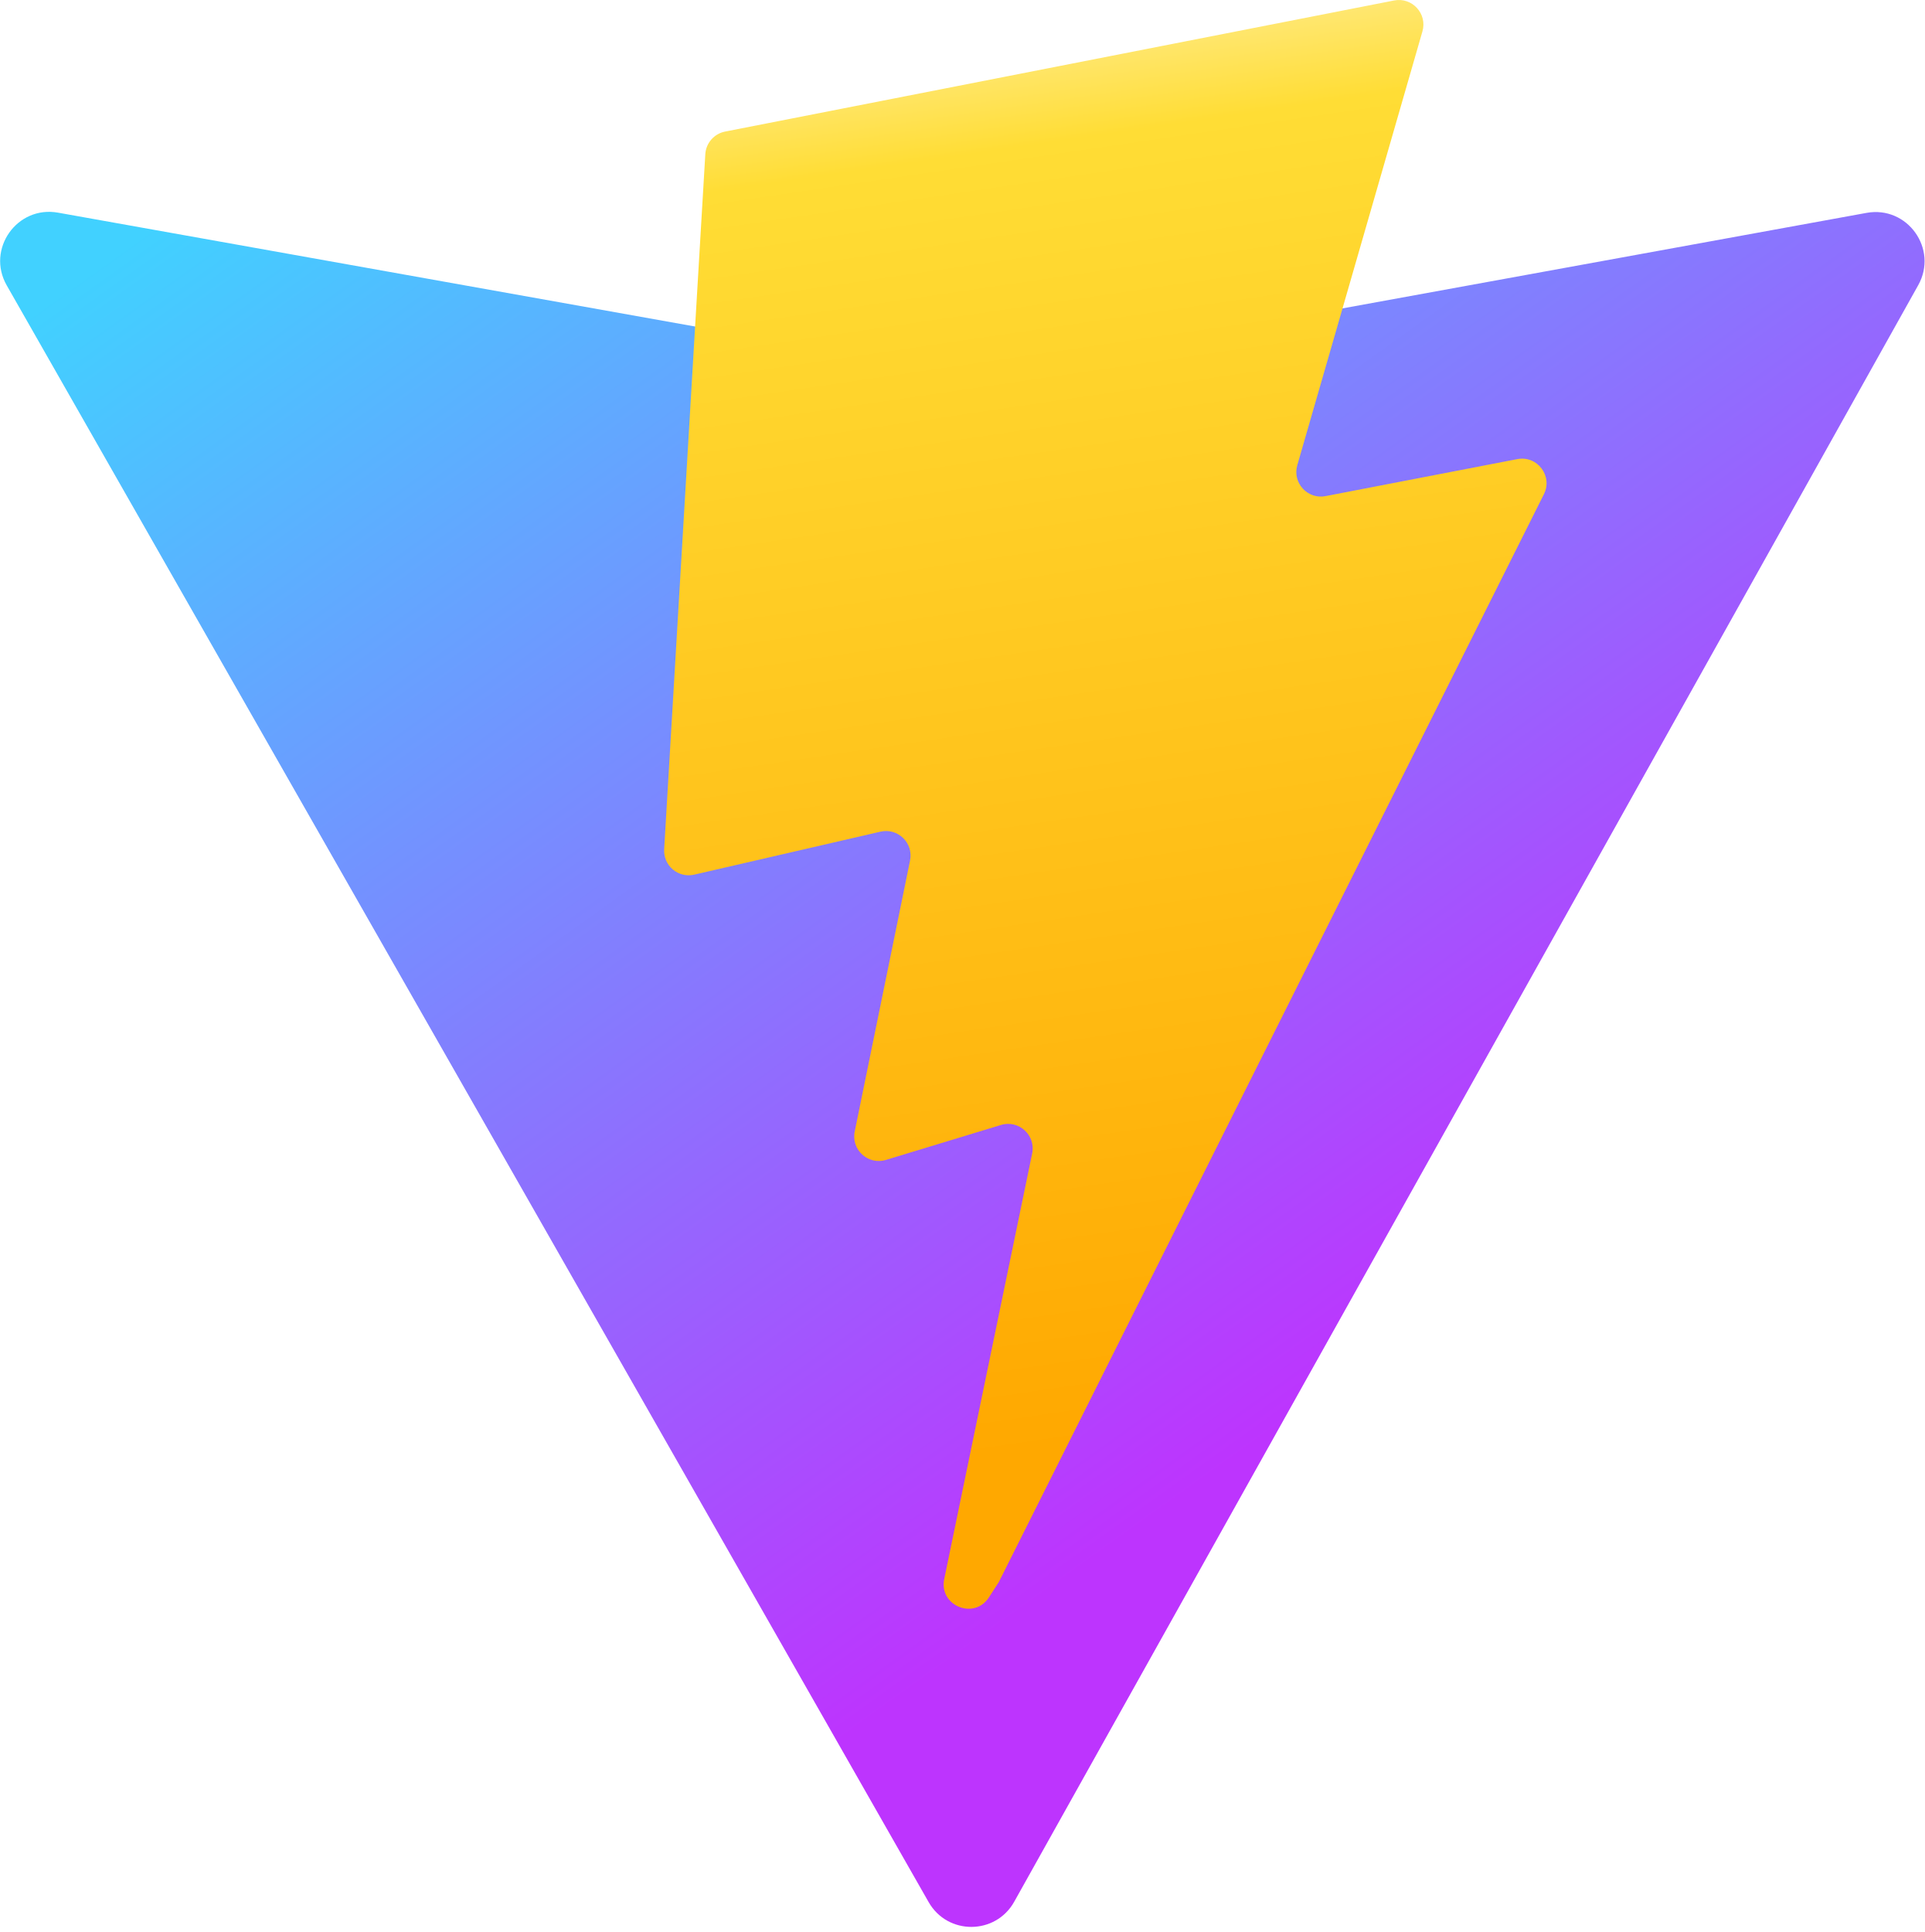
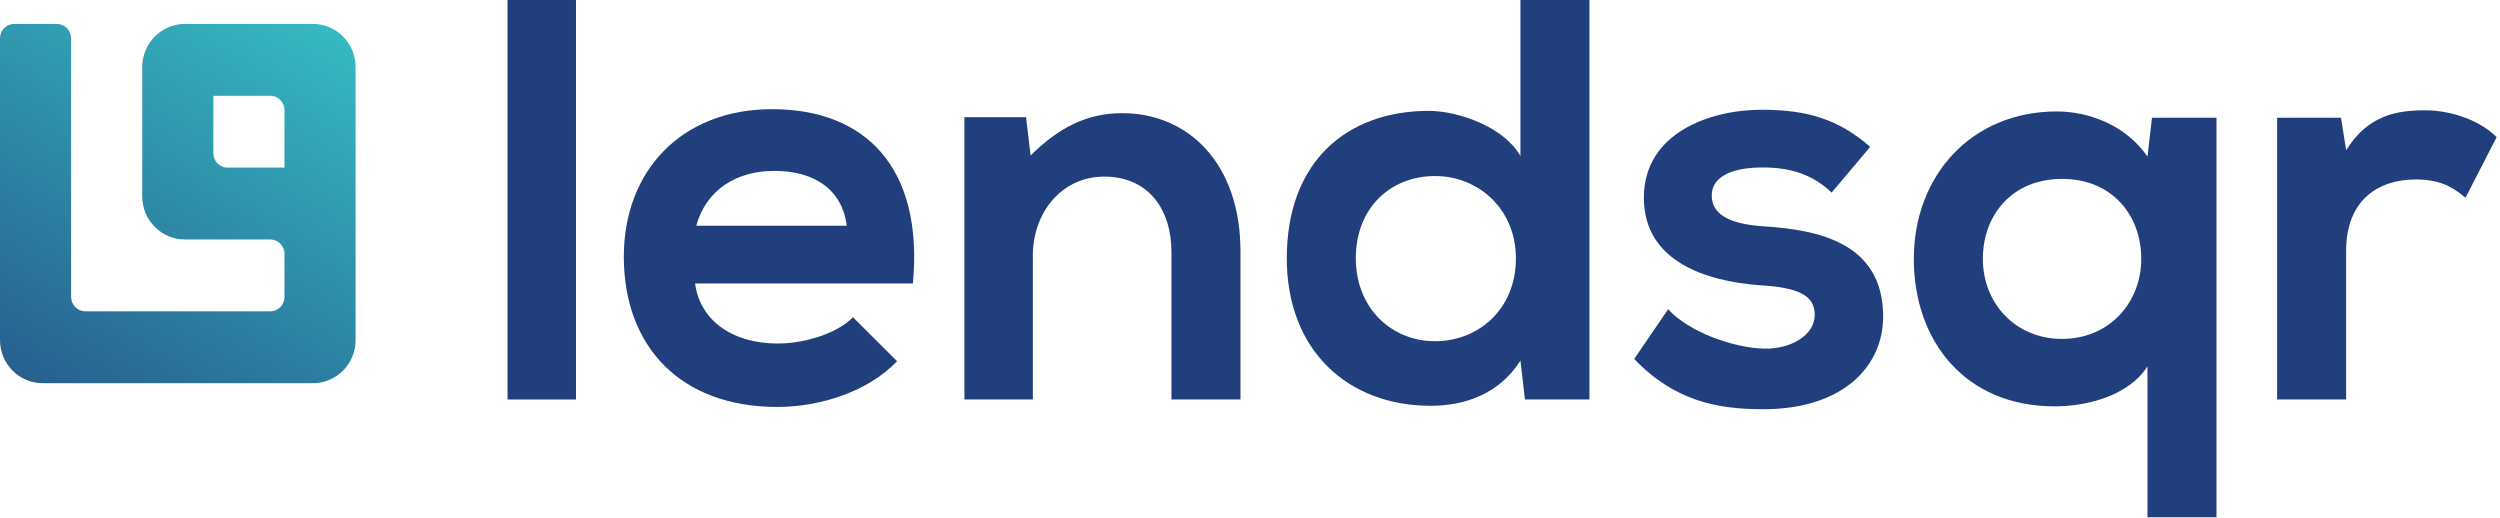
- <svg xmlns="http://www.w3.org/2000/svg" aria-hidden="true" role="img" class="iconify iconify--logos" width="31.88" height="32" preserveAspectRatio="xMidYMid meet" viewBox="0 0 256 257">
+ <svg xmlns="http://www.w3.org/2000/svg" width="174" height="36" viewBox="0 0 174 36" fill="none">
+   <path fill-rule="evenodd" clip-rule="evenodd" d="M0 2.665C0 2.113 0.443 1.665 0.99 1.665H3.96C4.507 1.665 4.95 2.113 4.95 2.665V20.668C4.95 21.221 5.393 21.668 5.94 21.668H18.81C19.357 21.668 19.8 21.221 19.8 20.668V17.668C19.8 17.115 19.357 16.668 18.81 16.668H12.87C11.23 16.668 9.9 15.324 9.9 13.667V4.666C9.9 3.009 11.23 1.665 12.87 1.665H21.78C23.42 1.665 24.75 3.009 24.75 4.666V23.669C24.75 25.326 23.42 26.669 21.78 26.669H2.97C1.33 26.669 0 25.326 0 23.669V2.665ZM19.8 7.666C19.8 7.114 19.357 6.666 18.81 6.666H14.85V10.667C14.85 11.219 15.293 11.667 15.84 11.667H19.8V7.666Z" fill="url(#paint0_linear_6819_58335)" />
+   <path d="M35.325 0V27.805H40.089V0H35.325Z" fill="#213F7D" />
+   <path d="M63.539 19.73C64.287 11.655 60.231 7.598 53.734 7.598C47.434 7.598 43.418 11.894 43.418 17.861C43.418 24.146 47.395 28.323 54.089 28.323C57.042 28.323 60.389 27.288 62.436 25.14L59.365 22.077C58.263 23.231 55.939 23.907 54.167 23.907C50.781 23.907 48.694 22.157 48.379 19.73H63.539ZM48.458 15.713C49.167 13.167 51.293 11.894 53.892 11.894C56.648 11.894 58.617 13.167 58.932 15.713H48.458Z" fill="#213F7D" />
+   <path d="M86.337 27.805V17.503C86.337 11.337 82.675 7.876 78.108 7.876C75.667 7.876 73.698 8.871 71.729 10.82L71.414 8.155H67.122V27.805H71.887V17.781C71.887 14.798 73.895 12.292 76.848 12.292C79.919 12.292 81.533 14.559 81.533 17.543V27.805H86.337Z" fill="#213F7D" />
+   <path d="M99.876 12.252C102.908 12.252 105.507 14.559 105.507 17.98C105.507 21.52 102.908 23.748 99.876 23.748C96.805 23.748 94.364 21.401 94.364 17.98C94.364 14.44 96.805 12.252 99.876 12.252ZM105.822 0V10.86C104.68 8.831 101.49 7.717 99.443 7.717C93.773 7.717 89.56 11.218 89.56 17.98C89.56 24.424 93.852 28.243 99.561 28.243C101.924 28.243 104.325 27.448 105.822 25.101L106.137 27.805H110.625V0H105.822Z" fill="#213F7D" />
+   <path d="M130.162 10.223C127.917 8.234 125.634 7.638 122.602 7.638C119.058 7.638 114.412 9.229 114.412 13.764C114.412 18.219 118.782 19.571 122.444 19.85C125.201 20.009 126.303 20.566 126.303 21.918C126.303 23.35 124.61 24.305 122.799 24.265C120.633 24.225 117.483 23.072 116.105 21.52L113.742 24.981C116.577 27.965 119.649 28.482 122.72 28.482C128.272 28.482 131.067 25.498 131.067 22.038C131.067 16.826 126.421 15.991 122.759 15.752C120.279 15.593 119.137 14.877 119.137 13.604C119.137 12.371 120.397 11.655 122.681 11.655C124.531 11.655 126.106 12.093 127.484 13.405L130.162 10.223Z" fill="#213F7D" />
+   <path d="M143.518 23.589C140.25 23.589 138.006 21.083 138.006 18.02C138.006 14.957 140.053 12.451 143.518 12.451C146.983 12.451 149.031 14.957 149.031 18.02C149.031 21.083 146.786 23.589 143.518 23.589ZM154.268 36V8.194H149.779L149.464 10.899C147.968 8.712 145.369 7.757 143.164 7.757C137.179 7.757 133.202 12.252 133.202 18.02C133.202 23.748 136.785 28.283 143.006 28.283C145.054 28.283 148.086 27.646 149.464 25.498V36H154.268Z" fill="#213F7D" />
+   <path d="M158.487 8.194V27.805H163.291V17.463C163.291 13.843 165.614 12.491 168.134 12.491C169.709 12.491 170.615 12.928 171.599 13.764L173.765 9.547C172.702 8.473 170.772 7.677 168.764 7.677C166.795 7.677 164.787 8.035 163.291 10.462L162.937 8.194H158.487Z" fill="#213F7D" />
  <defs>
-     <linearGradient id="IconifyId1813088fe1fbc01fb466" x1="-.828%" x2="57.636%" y1="7.652%" y2="78.411%">
-       <stop offset="0%" stop-color="#41D1FF" />
-       <stop offset="100%" stop-color="#BD34FE" />
-     </linearGradient>
-     <linearGradient id="IconifyId1813088fe1fbc01fb467" x1="43.376%" x2="50.316%" y1="2.242%" y2="89.03%">
-       <stop offset="0%" stop-color="#FFEA83" />
-       <stop offset="8.333%" stop-color="#FFDD35" />
-       <stop offset="100%" stop-color="#FFA800" />
+     <linearGradient id="paint0_linear_6819_58335" x1="-1.87183e-06" y1="38.921" x2="26.253" y2="-4.224" gradientUnits="userSpaceOnUse">
+       <stop stop-color="#213F7D" />
+       <stop offset="1" stop-color="#39CDCC" />
    </linearGradient>
  </defs>
-   <path fill="url(#IconifyId1813088fe1fbc01fb466)" d="M255.153 37.938L134.897 252.976c-2.483 4.44-8.862 4.466-11.382.048L.875 37.958c-2.746-4.814 1.371-10.646 6.827-9.67l120.385 21.517a6.537 6.537 0 0 0 2.322-.004l117.867-21.483c5.438-.991 9.574 4.796 6.877 9.62Z" />
-   <path fill="url(#IconifyId1813088fe1fbc01fb467)" d="M185.432.063L96.44 17.501a3.268 3.268 0 0 0-2.634 3.014l-5.474 92.456a3.268 3.268 0 0 0 3.997 3.378l24.777-5.718c2.318-.535 4.413 1.507 3.936 3.838l-7.361 36.047c-.495 2.426 1.782 4.5 4.151 3.78l15.304-4.649c2.372-.72 4.652 1.36 4.15 3.788l-11.698 56.621c-.732 3.542 3.979 5.473 5.943 2.437l1.313-2.028l72.516-144.72c1.215-2.423-.88-5.186-3.54-4.672l-25.505 4.922c-2.396.462-4.435-1.77-3.759-4.114l16.646-57.705c.677-2.35-1.37-4.583-3.769-4.113Z" />
</svg>
